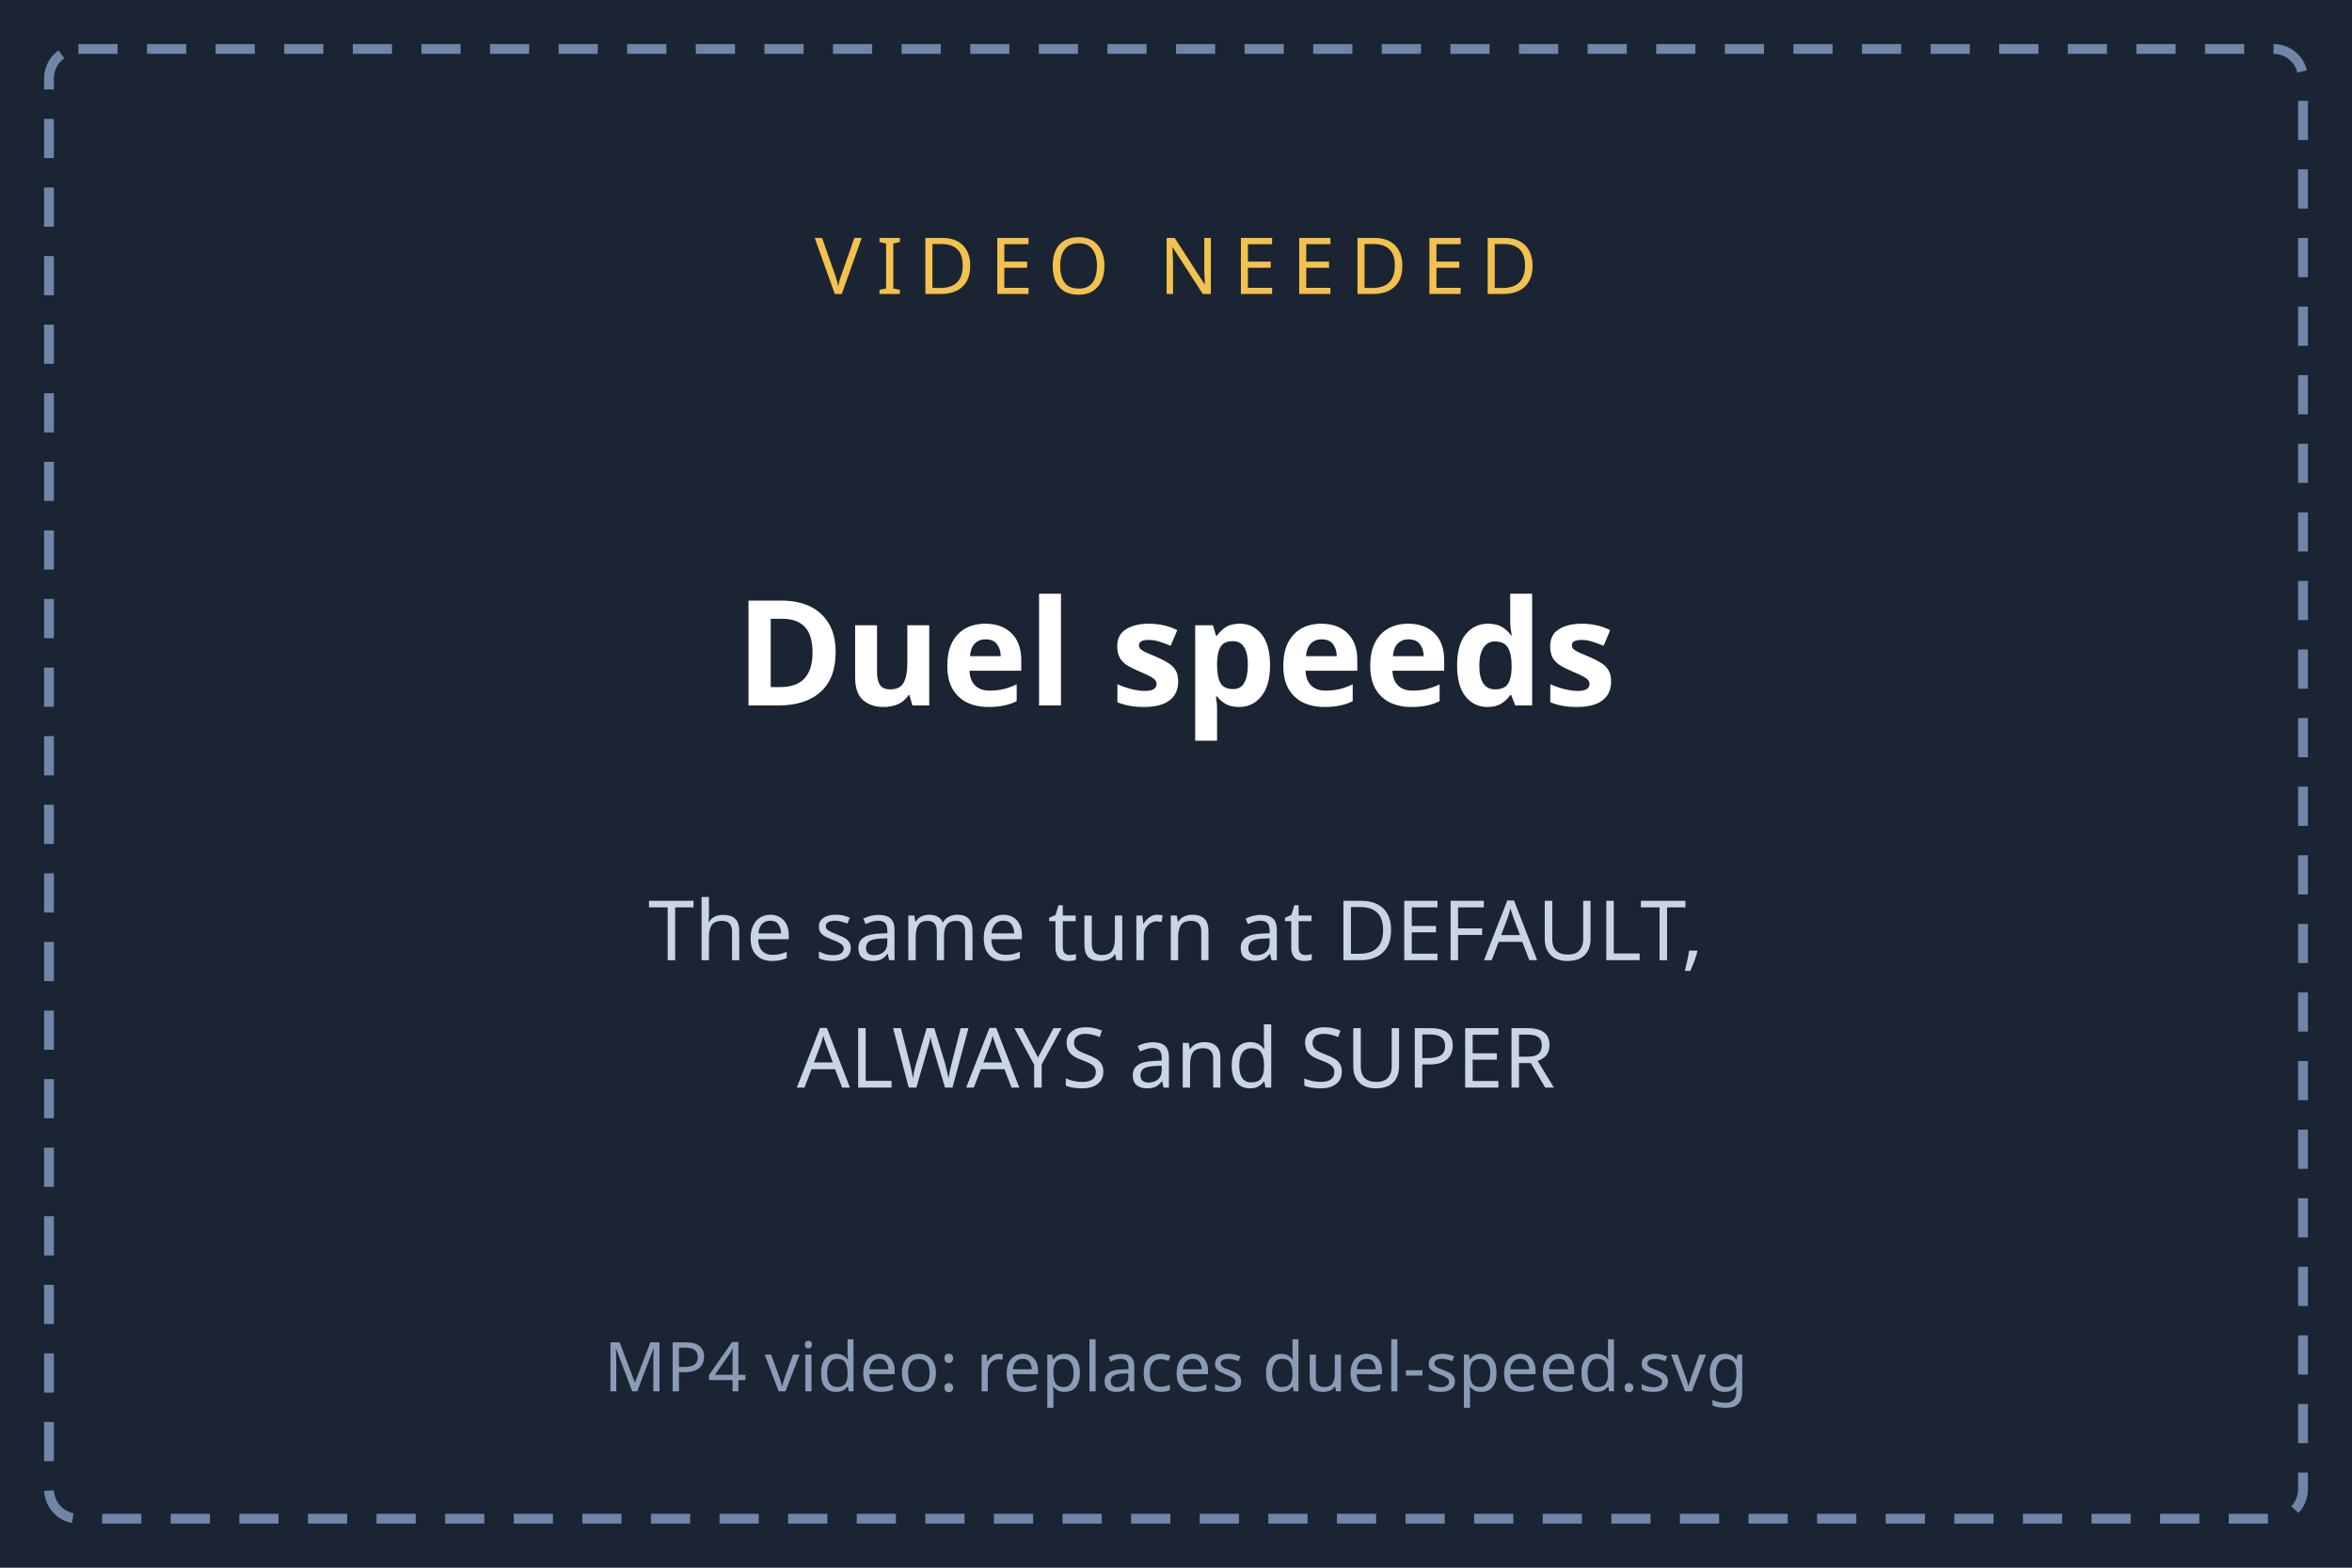
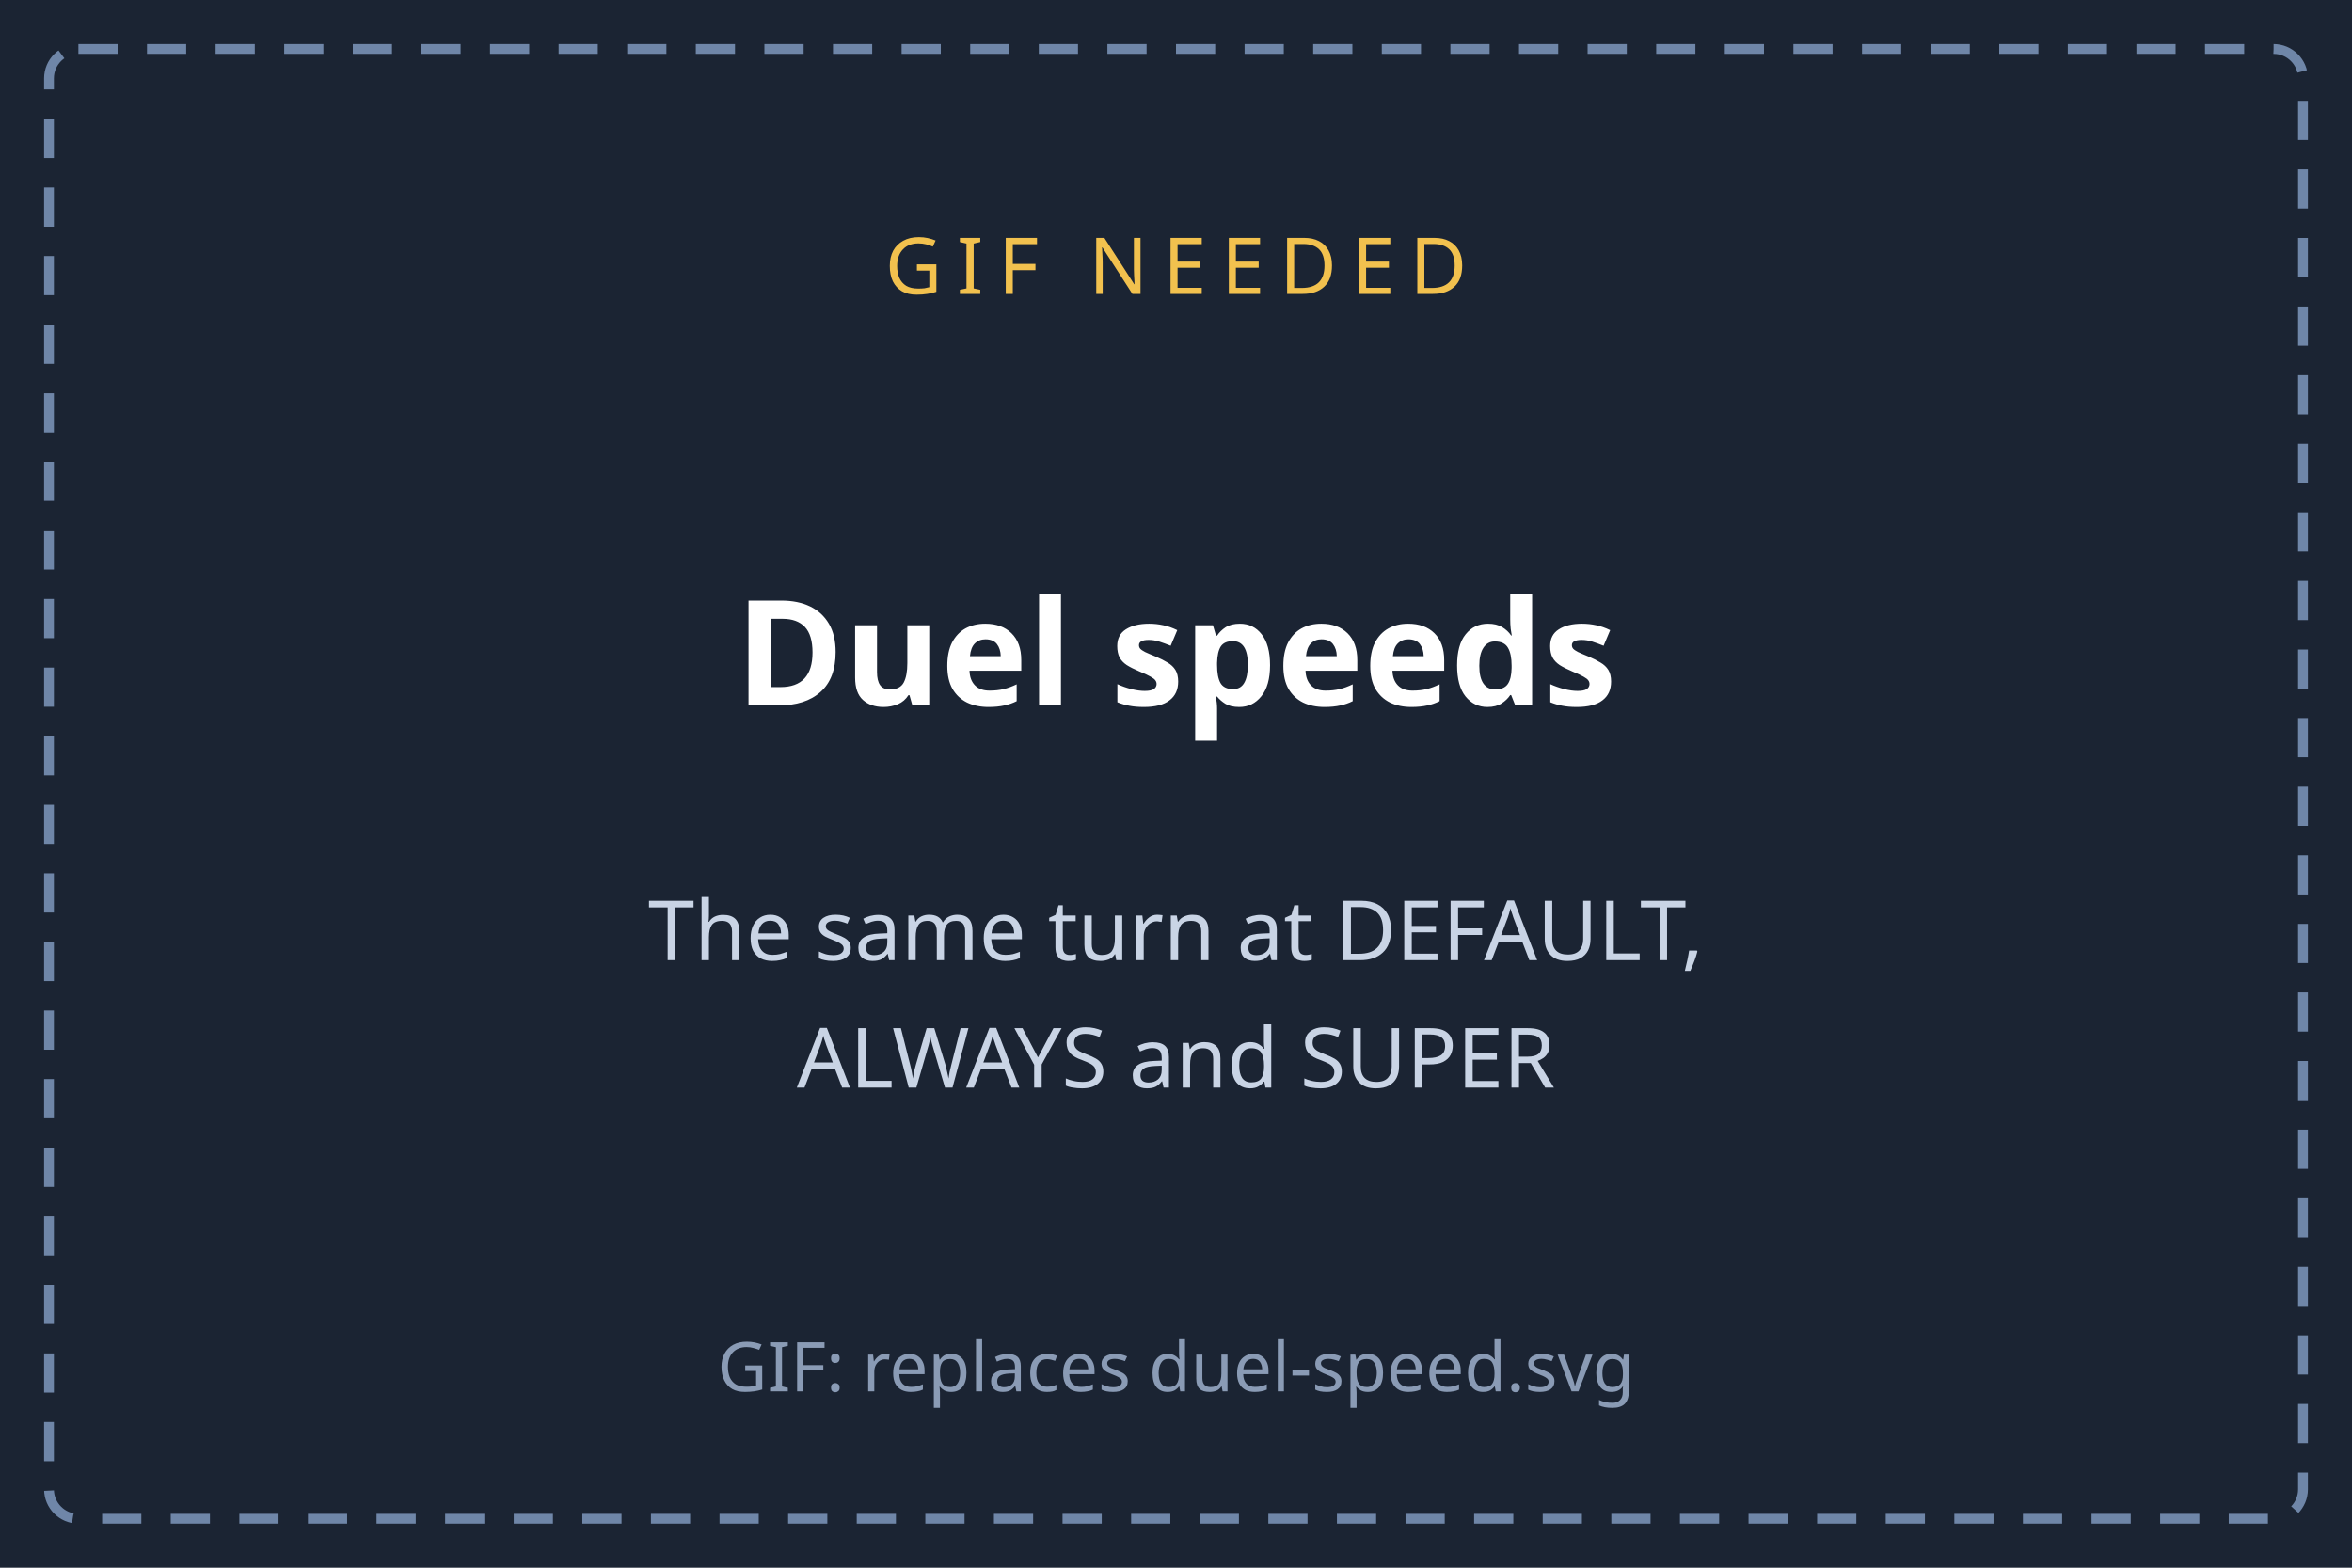
<svg xmlns="http://www.w3.org/2000/svg" viewBox="0 0 240 160" width="480" height="320" role="img" aria-label="Placeholder: Duel speeds">
  <rect width="240" height="160" fill="#1b2433" />
  <rect x="5" y="5" width="230" height="150" rx="3" fill="none" stroke="#6f86a8" stroke-width="1" stroke-dasharray="4 3" />
-   <text x="120" y="30" text-anchor="middle" font-family="Verdana, sans-serif" font-size="8" letter-spacing="1.5" fill="#f2c14e">VIDEO NEEDED</text>
+   <text x="120" y="30" text-anchor="middle" font-family="Verdana, sans-serif" font-size="8" letter-spacing="1.5" fill="#f2c14e">GIF NEEDED</text>
  <text x="120" y="72" text-anchor="middle" font-family="Verdana, sans-serif" font-size="15" font-weight="bold" fill="#ffffff">Duel speeds</text>
  <text x="120" y="98" text-anchor="middle" font-family="Verdana, sans-serif" font-size="8.5" fill="#c9d4e5">The same turn at DEFAULT,</text>
  <text x="120" y="111" text-anchor="middle" font-family="Verdana, sans-serif" font-size="8.5" fill="#c9d4e5">ALWAYS and SUPER</text>
-   <text x="120" y="142" text-anchor="middle" font-family="Verdana, sans-serif" font-size="7" fill="#8a9bb5">MP4 video: replaces duel-speed.svg</text>
+   <text x="120" y="142" text-anchor="middle" font-family="Verdana, sans-serif" font-size="7" fill="#8a9bb5">GIF: replaces duel-speed.svg</text>
</svg>
